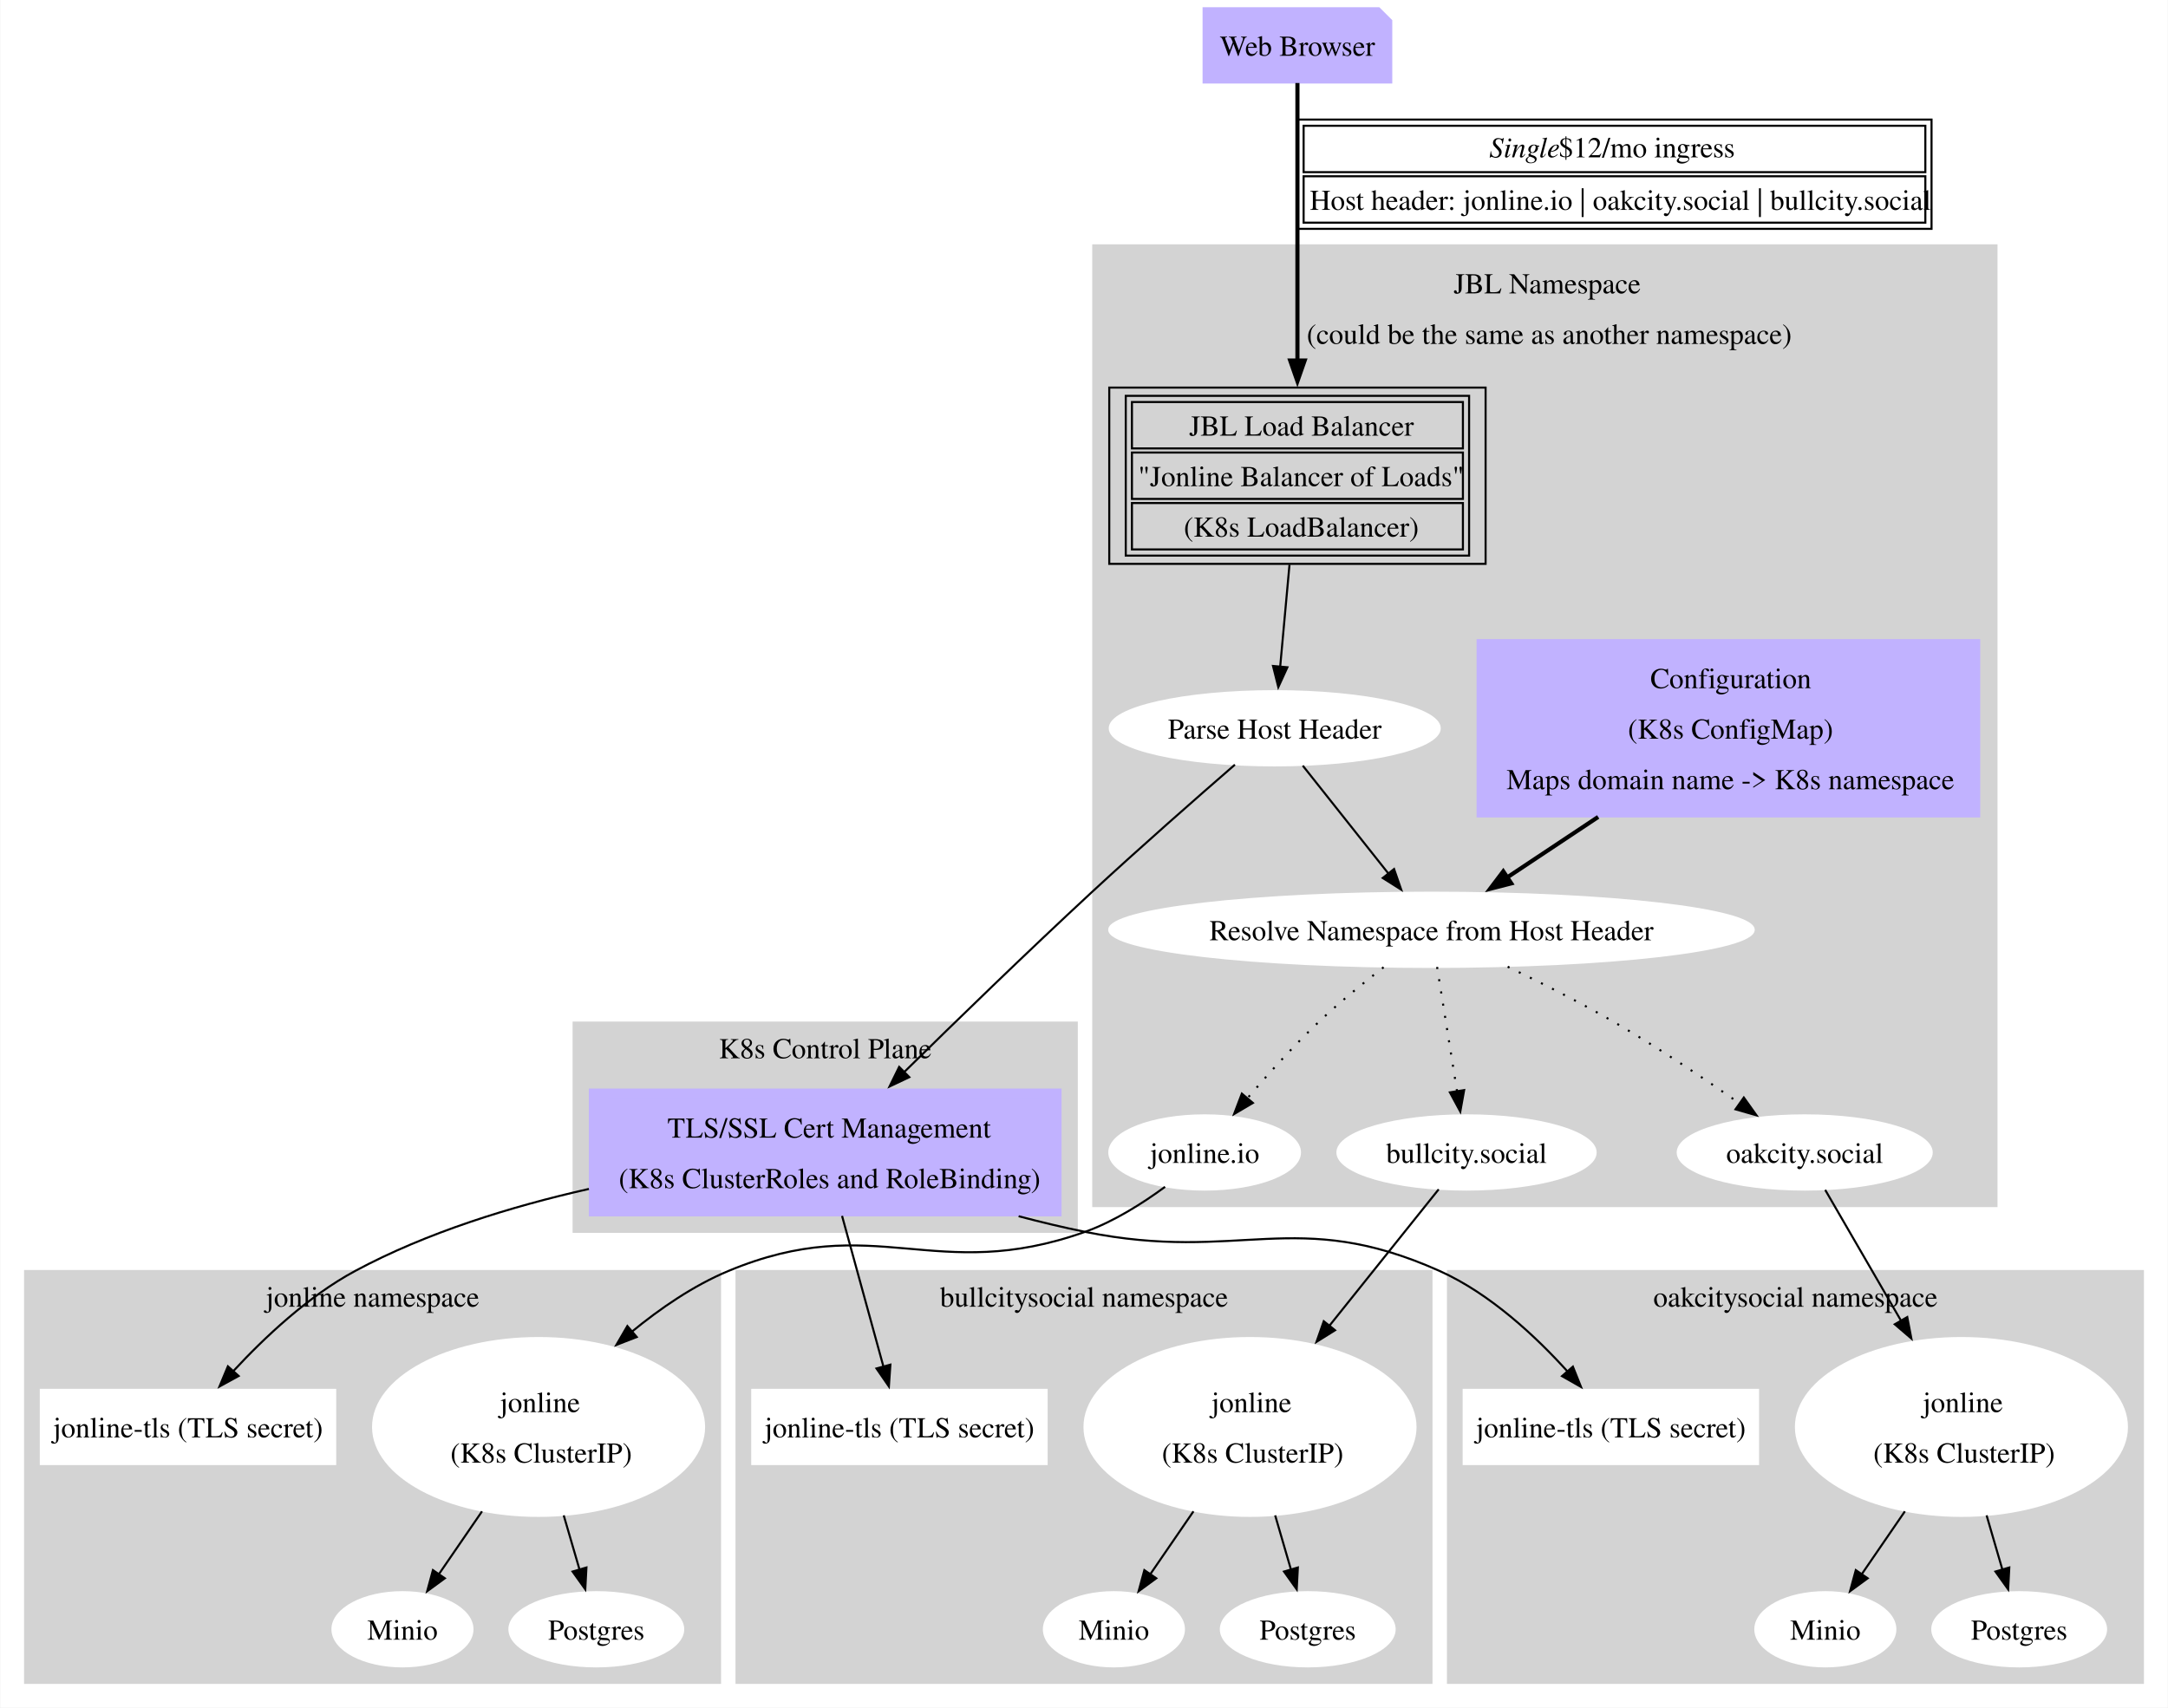
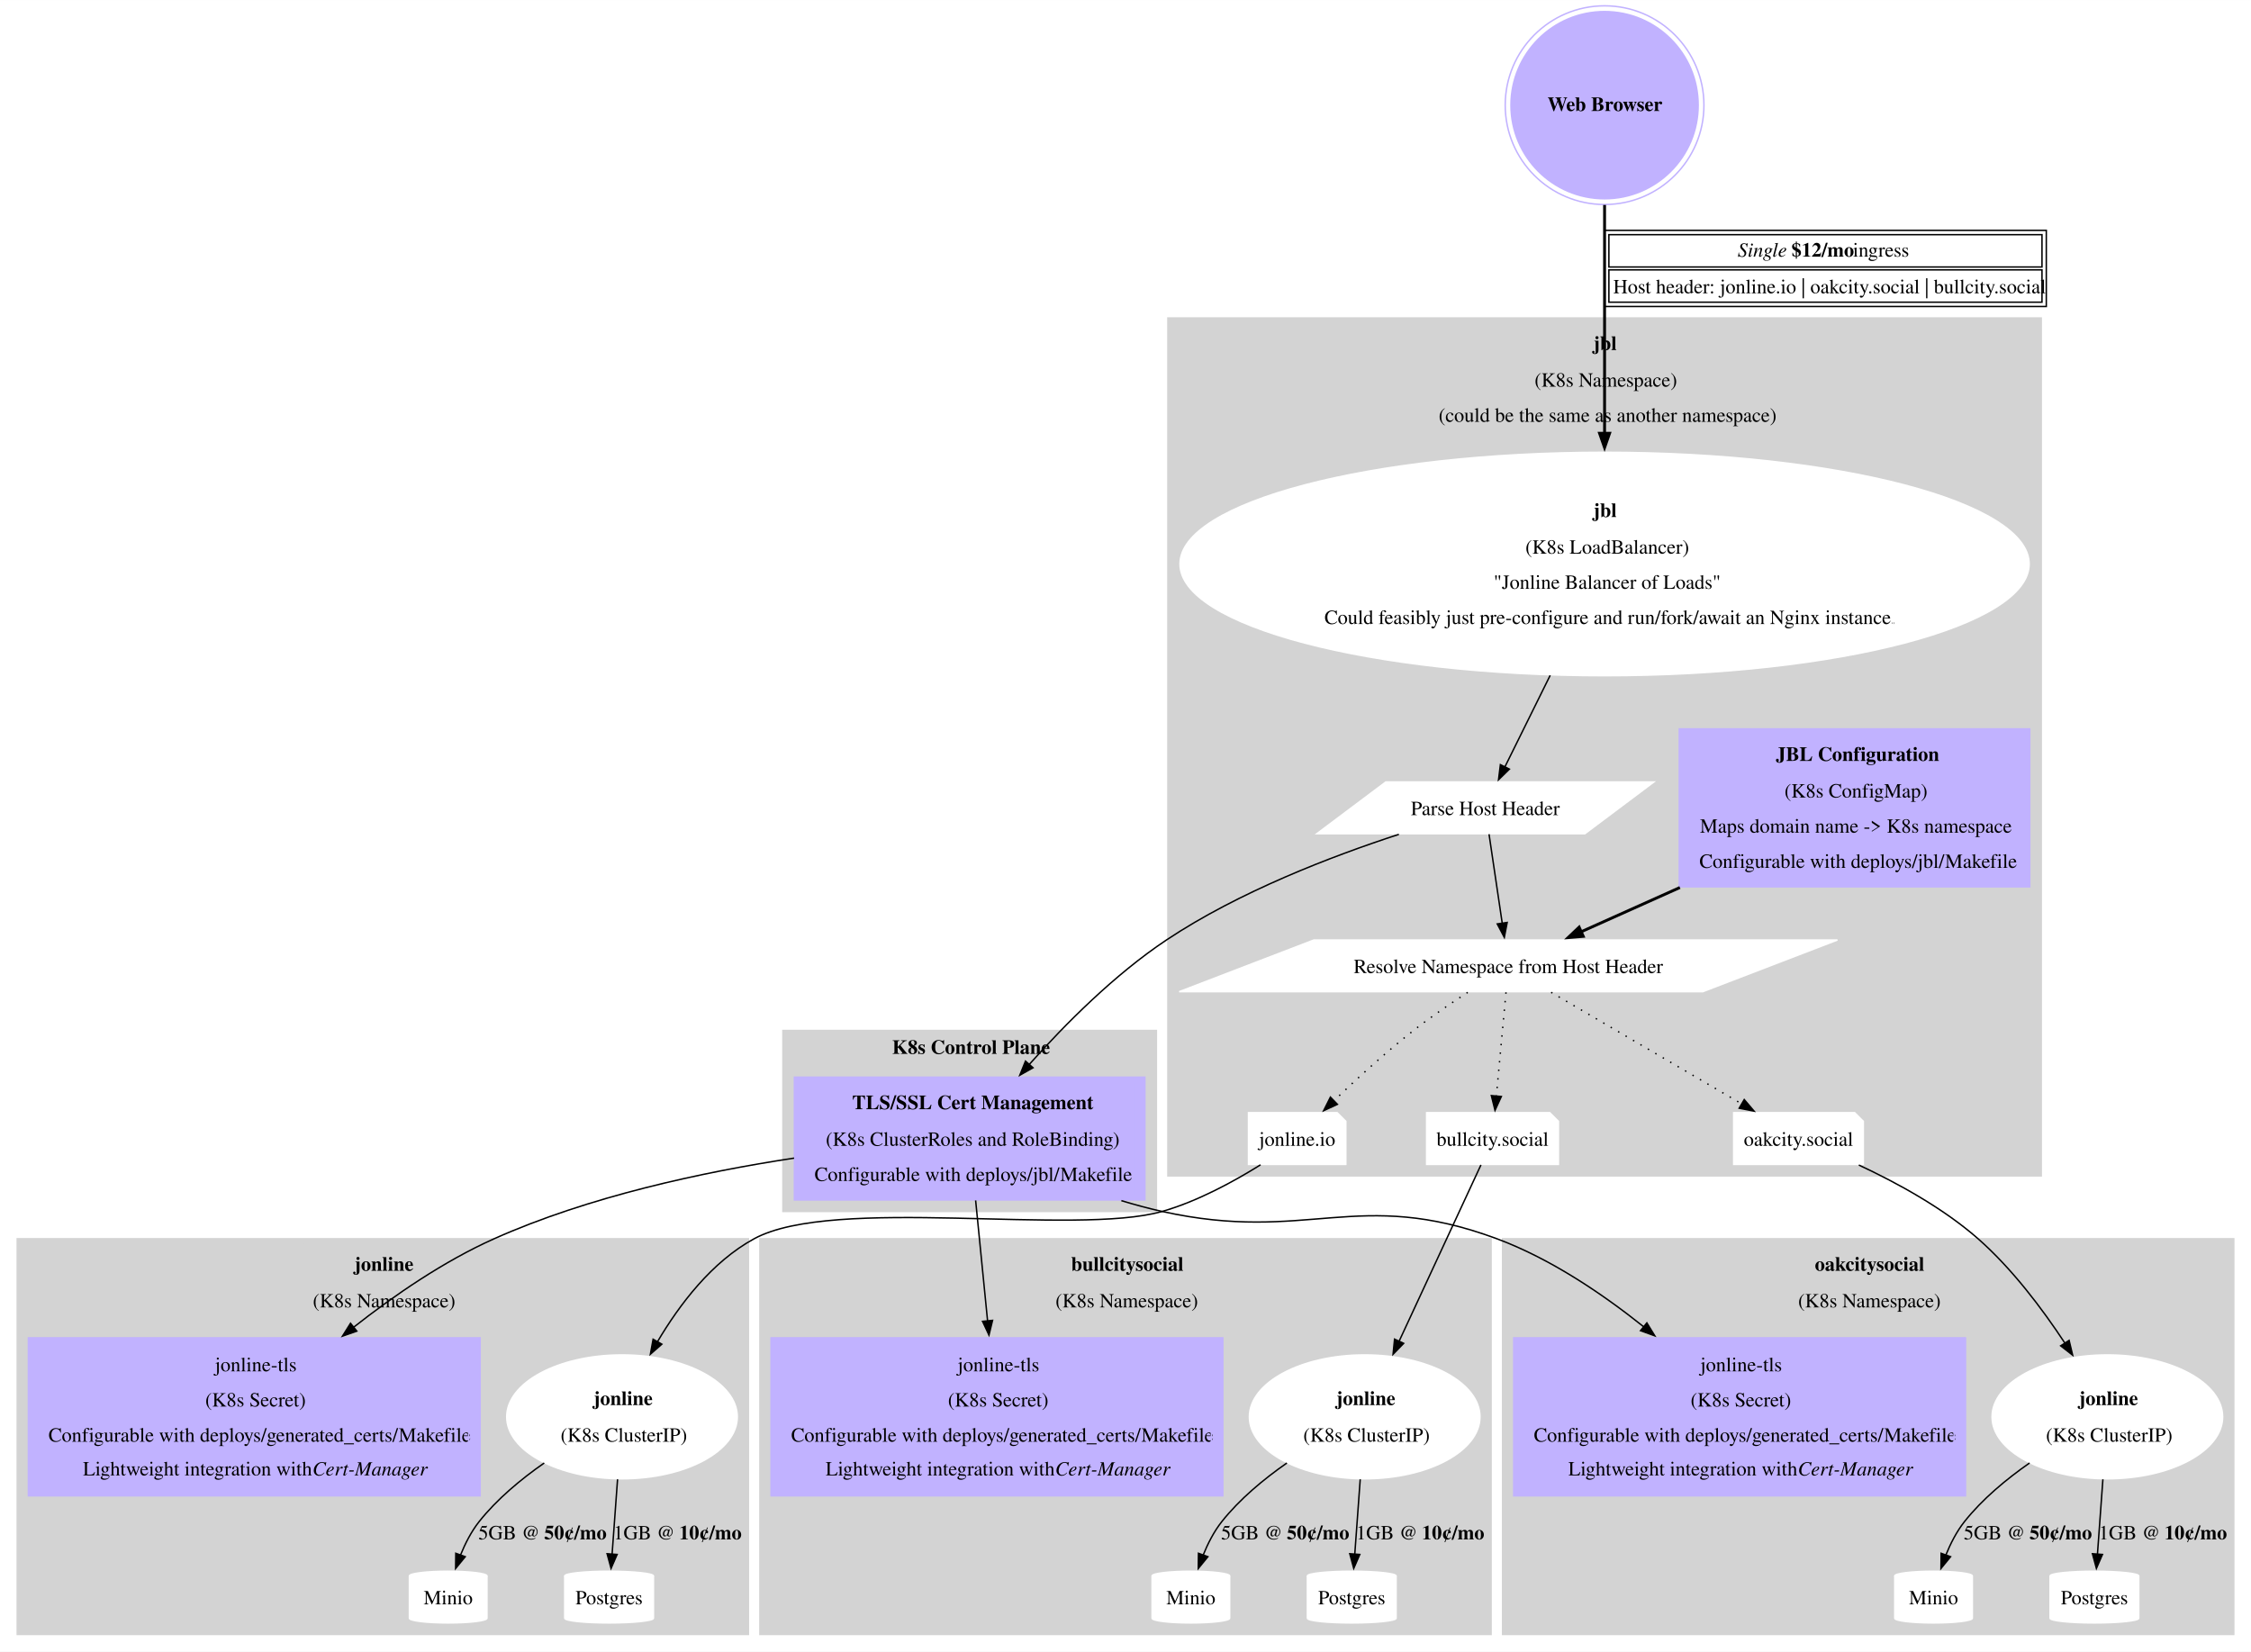
- <svg xmlns="http://www.w3.org/2000/svg" width="1051pt" height="828pt" viewBox="0.00 0.00 1051.00 828.27">
-   <g id="graph0" class="graph" transform="scale(1 1) rotate(0) translate(4 824.27)">
-     <polygon fill="white" stroke="none" points="-4,4 -4,-824.27 1047,-824.27 1047,4 -4,4" />
+ <svg xmlns="http://www.w3.org/2000/svg" width="1567pt" height="1150pt" viewBox="0.00 0.00 1567.00 1149.90">
+   <g id="graph0" class="graph" transform="scale(1 1) rotate(0) translate(4 1145.9)">
+     <polygon fill="white" stroke="none" points="-4,4 -4,-1145.9 1563,-1145.9 1563,4 -4,4" />
    <g id="clust1" class="cluster">
-       <polygon fill="lightgrey" stroke="lightgrey" points="526,-239.27 526,-705.27 964,-705.27 964,-239.27 526,-239.27" />
-       <polygon fill="none" stroke="lightgrey" points="626.5,-675.77 626.5,-698.27 863.5,-698.27 863.5,-675.77 626.5,-675.77" />
-       <text text-anchor="start" x="700.75" y="-681.97" font-family="Times,serif" font-size="14.00">JBL Namespace</text>
-       <polygon fill="none" stroke="lightgrey" points="626.5,-651.27 626.5,-673.77 863.5,-673.77 863.5,-651.27 626.5,-651.27" />
-       <text text-anchor="start" x="629.5" y="-657.47" font-family="Times,serif" font-size="14.00">(could be the same as another namespace)</text>
-       <polygon fill="none" stroke="lightgrey" points="623.5,-648.27 623.5,-701.27 866.5,-701.27 866.5,-648.27 623.5,-648.27" />
+       <polygon fill="lightgrey" stroke="lightgrey" points="809,-327.25 809,-924.56 1417,-924.56 1417,-327.25 809,-327.25" />
+       <polygon fill="none" stroke="lightgrey" points="994.5,-895.06 994.5,-917.56 1231.5,-917.56 1231.5,-895.06 994.5,-895.06" />
+       <text text-anchor="start" x="1105.12" y="-902.26" font-family="Times,serif" font-weight="bold" font-size="14.00">jbl</text>
+       <polygon fill="none" stroke="lightgrey" points="994.5,-870.56 994.5,-893.06 1231.5,-893.06 1231.5,-870.56 994.5,-870.56" />
+       <text text-anchor="start" x="1064.25" y="-876.76" font-family="Times,serif" font-size="14.00">(K8s Namespace)</text>
+       <polygon fill="none" stroke="lightgrey" points="994.5,-846.06 994.5,-868.56 1231.5,-868.56 1231.5,-846.06 994.5,-846.06" />
+       <text text-anchor="start" x="997.5" y="-852.26" font-family="Times,serif" font-size="14.00">(could be the same as another namespace)</text>
+       <polygon fill="none" stroke="lightgrey" points="991.5,-843.06 991.5,-920.56 1234.5,-920.56 1234.5,-843.06 991.5,-843.06" />
    </g>
    <g id="clust2" class="cluster">
-       <polygon fill="lightgrey" stroke="lightgrey" points="274,-226.77 274,-328.27 518,-328.27 518,-226.77 274,-226.77" />
-       <text text-anchor="middle" x="396" y="-310.97" font-family="Times,serif" font-size="14.00">K8s Control Plane</text>
+       <polygon fill="lightgrey" stroke="lightgrey" points="541,-302.5 541,-428.5 801,-428.5 801,-302.5 541,-302.5" />
+       <text text-anchor="start" x="617" y="-412.2" font-family="Times,serif" font-weight="bold" font-size="14.00">K8s Control Plane</text>
    </g>
    <g id="clust3" class="cluster">
-       <polygon fill="lightgrey" stroke="lightgrey" points="8,-8 8,-207.77 345,-207.77 345,-8 8,-8" />
-       <text text-anchor="middle" x="176.5" y="-190.47" font-family="Times,serif" font-size="14.00">jonline namespace</text>
+       <polygon fill="lightgrey" stroke="lightgrey" points="8,-8 8,-283.5 517,-283.5 517,-8 8,-8" />
+       <polygon fill="none" stroke="lightgrey" points="210.75,-254 210.75,-276.5 314.25,-276.5 314.25,-254 210.75,-254" />
+       <text text-anchor="start" x="242.62" y="-261.2" font-family="Times,serif" font-weight="bold" font-size="14.00">jonline</text>
+       <polygon fill="none" stroke="lightgrey" points="210.75,-229.5 210.75,-252 314.25,-252 314.25,-229.5 210.75,-229.5" />
+       <text text-anchor="start" x="213.75" y="-235.7" font-family="Times,serif" font-size="14.00">(K8s Namespace)</text>
+       <polygon fill="none" stroke="lightgrey" points="207.75,-226.5 207.75,-279.5 317.25,-279.5 317.25,-226.5 207.75,-226.5" />
    </g>
    <g id="clust4" class="cluster">
-       <polygon fill="lightgrey" stroke="lightgrey" points="698,-8 698,-207.77 1035,-207.77 1035,-8 698,-8" />
-       <text text-anchor="middle" x="866.5" y="-190.47" font-family="Times,serif" font-size="14.00">oakcitysocial namespace</text>
+       <polygon fill="lightgrey" stroke="lightgrey" points="1042,-8 1042,-283.5 1551,-283.5 1551,-8 1042,-8" />
+       <polygon fill="none" stroke="lightgrey" points="1244.75,-254 1244.75,-276.5 1348.25,-276.5 1348.25,-254 1244.75,-254" />
+       <text text-anchor="start" x="1259.38" y="-261.2" font-family="Times,serif" font-weight="bold" font-size="14.00">oakcitysocial</text>
+       <polygon fill="none" stroke="lightgrey" points="1244.75,-229.5 1244.75,-252 1348.25,-252 1348.25,-229.5 1244.75,-229.5" />
+       <text text-anchor="start" x="1247.75" y="-235.7" font-family="Times,serif" font-size="14.00">(K8s Namespace)</text>
+       <polygon fill="none" stroke="lightgrey" points="1241.75,-226.5 1241.75,-279.5 1351.25,-279.5 1351.25,-226.5 1241.75,-226.5" />
    </g>
    <g id="clust5" class="cluster">
-       <polygon fill="lightgrey" stroke="lightgrey" points="353,-8 353,-207.77 690,-207.77 690,-8 353,-8" />
-       <text text-anchor="middle" x="521.5" y="-190.47" font-family="Times,serif" font-size="14.00">bullcitysocial namespace</text>
+       <polygon fill="lightgrey" stroke="lightgrey" points="525,-8 525,-283.5 1034,-283.5 1034,-8 525,-8" />
+       <polygon fill="none" stroke="lightgrey" points="727.75,-254 727.75,-276.5 831.25,-276.5 831.25,-254 727.75,-254" />
+       <text text-anchor="start" x="741.62" y="-261.2" font-family="Times,serif" font-weight="bold" font-size="14.00">bullcitysocial</text>
+       <polygon fill="none" stroke="lightgrey" points="727.75,-229.5 727.75,-252 831.25,-252 831.25,-229.5 727.75,-229.5" />
+       <text text-anchor="start" x="730.75" y="-235.7" font-family="Times,serif" font-size="14.00">(K8s Namespace)</text>
+       <polygon fill="none" stroke="lightgrey" points="724.75,-226.5 724.75,-279.5 834.25,-279.5 834.25,-226.5 724.75,-226.5" />
    </g>
    <g id="node1" class="node">
-       <polygon fill="#c1b2ff" stroke="#c1b2ff" points="664.5,-820.27 579.5,-820.27 579.5,-784.27 670.5,-784.27 670.5,-814.27 664.5,-820.27" />
-       <polyline fill="none" stroke="#c1b2ff" points="664.5,-820.27 664.5,-814.27" />
-       <polyline fill="none" stroke="#c1b2ff" points="670.5,-814.27 664.5,-814.27" />
-       <text text-anchor="middle" x="625" y="-797.22" font-family="Times,serif" font-size="14.00">Web Browser</text>
+       <ellipse fill="#c1b2ff" stroke="#c1b2ff" cx="1113" cy="-1072.73" rx="65.17" ry="65.17" />
+       <ellipse fill="none" stroke="#c1b2ff" cx="1113" cy="-1072.73" rx="69.17" ry="69.17" />
+       <text text-anchor="start" x="1073.25" y="-1068.68" font-family="Times,serif" font-weight="bold" font-size="14.00">Web Browser</text>
    </g>
    <g id="node2" class="node">
-       <polygon fill="none" stroke="black" points="716.25,-636.27 533.75,-636.27 533.75,-550.77 716.25,-550.77 716.25,-636.27" />
-       <polygon fill="none" stroke="black" points="544.75,-606.77 544.75,-629.27 705.25,-629.27 705.25,-606.77 544.75,-606.77" />
-       <text text-anchor="start" x="572.5" y="-612.97" font-family="Times,serif" font-size="14.00">JBL Load Balancer</text>
-       <polygon fill="none" stroke="black" points="544.75,-582.27 544.75,-604.77 705.25,-604.77 705.25,-582.27 544.75,-582.27" />
-       <text text-anchor="start" x="547.75" y="-588.47" font-family="Times,serif" font-size="14.00">"Jonline Balancer of Loads"</text>
-       <polygon fill="none" stroke="black" points="544.75,-557.77 544.75,-580.27 705.25,-580.27 705.25,-557.77 544.75,-557.77" />
-       <text text-anchor="start" x="569.88" y="-563.97" font-family="Times,serif" font-size="14.00">(K8s LoadBalancer)</text>
-       <polygon fill="none" stroke="black" points="541.75,-554.77 541.75,-632.27 708.25,-632.27 708.25,-554.77 541.75,-554.77" />
+       <ellipse fill="white" stroke="white" cx="1113" cy="-753.28" rx="295.57" ry="77.78" />
+       <polygon fill="none" stroke="white" points="915,-778.78 915,-801.28 1311,-801.28 1311,-778.78 915,-778.78" />
+       <text text-anchor="start" x="1105.12" y="-785.98" font-family="Times,serif" font-weight="bold" font-size="14.00">jbl</text>
+       <polygon fill="none" stroke="white" points="915,-754.28 915,-776.78 1311,-776.78 1311,-754.28 915,-754.28" />
+       <text text-anchor="start" x="1057.88" y="-760.48" font-family="Times,serif" font-size="14.00">(K8s LoadBalancer)</text>
+       <polygon fill="none" stroke="white" points="915,-729.78 915,-752.28 1311,-752.28 1311,-729.78 915,-729.78" />
+       <text text-anchor="start" x="1035.75" y="-735.98" font-family="Times,serif" font-size="14.00">"Jonline Balancer of Loads"</text>
+       <polygon fill="none" stroke="white" points="915,-705.28 915,-727.78 1311,-727.78 1311,-705.28 915,-705.28" />
+       <text text-anchor="start" x="918" y="-711.48" font-family="Times,serif" font-size="14.00">Could feasibly just pre-configure and run/fork/await an Nginx instance.</text>
+       <polygon fill="none" stroke="white" points="912,-702.28 912,-804.28 1314,-804.28 1314,-702.28 912,-702.28" />
    </g>
    <g id="edge1" class="edge">
-       <path fill="none" stroke="black" stroke-width="2" d="M625,-784C625,-754.35 625,-692.65 625,-647.69" />
-       <polygon fill="black" stroke="black" stroke-width="2" points="628.5,-649.39 625,-639.39 621.5,-649.39 628.5,-649.39" />
-       <polygon fill="none" stroke="black" points="628,-740.77 628,-763.27 929.5,-763.27 929.5,-740.77 628,-740.77" />
-       <text text-anchor="start" x="718" y="-747.97" font-family="Times,serif" font-style="italic" font-size="14.00">Single</text>
-       <text text-anchor="start" x="751.75" y="-747.97" font-family="Times,serif" font-size="14.00"> $12/mo ingress</text>
-       <polygon fill="none" stroke="black" points="628,-716.27 628,-738.77 929.5,-738.77 929.5,-716.27 628,-716.27" />
-       <text text-anchor="start" x="631" y="-722.47" font-family="Times,serif" font-size="14.00">Host header: jonline.io | oakcity.social | bullcity.social</text>
-       <polygon fill="none" stroke="black" points="625,-713.27 625,-766.27 932.5,-766.27 932.5,-713.27 625,-713.27" />
+       <path fill="none" stroke="black" stroke-width="2" d="M1113,-1003.24C1113,-956.22 1113,-893.37 1113,-842.59" />
+       <polygon fill="black" stroke="black" stroke-width="2" points="1116.5,-844.31 1113,-834.31 1109.5,-844.31 1116.5,-844.31" />
+       <polygon fill="none" stroke="black" points="1116,-960.06 1116,-982.56 1417.5,-982.56 1417.5,-960.06 1116,-960.06" />
+       <text text-anchor="start" x="1205.62" y="-967.26" font-family="Times,serif" font-style="italic" font-size="14.00">Single</text>
+       <text text-anchor="start" x="1239.38" y="-967.26" font-family="Times,serif" font-size="14.00"> </text>
+       <text text-anchor="start" x="1243.12" y="-967.26" font-family="Times,serif" font-weight="bold" font-size="14.00">$12/mo</text>
+       <text text-anchor="start" x="1285.88" y="-967.26" font-family="Times,serif" font-size="14.00"> ingress</text>
+       <polygon fill="none" stroke="black" points="1116,-935.56 1116,-958.06 1417.5,-958.06 1417.5,-935.56 1116,-935.56" />
+       <text text-anchor="start" x="1119" y="-941.76" font-family="Times,serif" font-size="14.00">Host header: jonline.io | oakcity.social | bullcity.social</text>
+       <polygon fill="none" stroke="black" points="1113,-932.56 1113,-985.56 1420.5,-985.56 1420.5,-932.56 1113,-932.56" />
    </g>
    <g id="node5" class="node">
-       <ellipse fill="white" stroke="white" cx="614" cy="-471.02" rx="80.01" ry="18" />
-       <text text-anchor="middle" x="614" y="-465.97" font-family="Times,serif" font-size="14.00">Parse Host Header</text>
+       <polygon fill="white" stroke="white" points="1147.31,-601.5 960.69,-601.5 912.69,-565.5 1099.31,-565.5 1147.31,-601.5" />
+       <text text-anchor="middle" x="1030" y="-578.45" font-family="Times,serif" font-size="14.00">Parse Host Header</text>
    </g>
    <g id="edge3" class="edge">
-       <path fill="none" stroke="black" d="M621.15,-550.37C619.65,-533.88 617.96,-515.39 616.6,-500.51" />
-       <polygon fill="black" stroke="black" points="620.13,-500.61 615.73,-490.97 613.15,-501.25 620.13,-500.61" />
+       <path fill="none" stroke="black" d="M1075.14,-675.76C1063.81,-652.85 1052.12,-629.21 1043.47,-611.73" />
+       <polygon fill="black" stroke="black" points="1046.75,-610.47 1039.18,-603.06 1040.48,-613.58 1046.75,-610.47" />
    </g>
    <g id="node3" class="node">
-       <polygon fill="#c1b2ff" stroke="#c1b2ff" points="955.62,-513.77 712.38,-513.77 712.38,-428.27 955.62,-428.27 955.62,-513.77" />
-       <polygon fill="none" stroke="#c1b2ff" points="723.38,-484.27 723.38,-506.77 944.62,-506.77 944.62,-484.27 723.38,-484.27" />
-       <text text-anchor="start" x="796.12" y="-490.47" font-family="Times,serif" font-size="14.00">Configuration</text>
-       <polygon fill="none" stroke="#c1b2ff" points="723.38,-459.77 723.38,-482.27 944.62,-482.27 944.62,-459.77 723.38,-459.77" />
-       <text text-anchor="start" x="785.25" y="-465.97" font-family="Times,serif" font-size="14.00">(K8s ConfigMap)</text>
-       <polygon fill="none" stroke="#c1b2ff" points="723.38,-435.27 723.38,-457.77 944.62,-457.77 944.62,-435.27 723.38,-435.27" />
-       <text text-anchor="start" x="726.38" y="-441.47" font-family="Times,serif" font-size="14.00">Maps domain name -&gt; K8s namespace</text>
-       <polygon fill="none" stroke="#c1b2ff" points="720.38,-432.27 720.38,-509.77 947.62,-509.77 947.62,-432.27 720.38,-432.27" />
+       <polygon fill="#c1b2ff" stroke="#c1b2ff" points="1409,-638.5 1165,-638.5 1165,-528.5 1409,-528.5 1409,-638.5" />
+       <polygon fill="none" stroke="#c1b2ff" points="1176,-609 1176,-631.5 1398,-631.5 1398,-609 1176,-609" />
+       <text text-anchor="start" x="1232.25" y="-616.2" font-family="Times,serif" font-weight="bold" font-size="14.00">JBL Configuration</text>
+       <polygon fill="none" stroke="#c1b2ff" points="1176,-584.5 1176,-607 1398,-607 1398,-584.5 1176,-584.5" />
+       <text text-anchor="start" x="1238.25" y="-590.7" font-family="Times,serif" font-size="14.00">(K8s ConfigMap)</text>
+       <polygon fill="none" stroke="#c1b2ff" points="1176,-560 1176,-582.5 1398,-582.5 1398,-560 1176,-560" />
+       <text text-anchor="start" x="1179.38" y="-566.2" font-family="Times,serif" font-size="14.00">Maps domain name -&gt; K8s namespace</text>
+       <polygon fill="none" stroke="#c1b2ff" points="1176,-535.5 1176,-558 1398,-558 1398,-535.5 1176,-535.5" />
+       <text text-anchor="start" x="1179" y="-541.7" font-family="Times,serif" font-size="14.00">Configurable with deploys/jbl/Makefile</text>
+       <polygon fill="none" stroke="#c1b2ff" points="1173,-532.5 1173,-634.5 1401,-634.5 1401,-532.5 1173,-532.5" />
    </g>
    <g id="node4" class="node">
-       <ellipse fill="white" stroke="white" cx="690" cy="-373.27" rx="156.27" ry="18" />
-       <text text-anchor="middle" x="690" y="-368.22" font-family="Times,serif" font-size="14.00">Resolve Namespace from Host Header</text>
+       <polygon fill="white" stroke="white" points="1275.12,-491.5 910.64,-491.5 816.88,-455.5 1181.36,-455.5 1275.12,-491.5" />
+       <text text-anchor="middle" x="1046" y="-468.45" font-family="Times,serif" font-size="14.00">Resolve Namespace from Host Header</text>
    </g>
    <g id="edge2" class="edge">
-       <path fill="none" stroke="black" stroke-width="2" d="M770.84,-428.02C755.27,-417.67 739.15,-406.95 725.43,-397.83" />
-       <polygon fill="black" stroke="black" stroke-width="2" points="728.7,-395.79 718.43,-393.17 724.82,-401.62 728.7,-395.79" />
+       <path fill="none" stroke="black" stroke-width="2" d="M1165.44,-528.03C1140.54,-516.86 1115.69,-505.73 1095.16,-496.53" />
+       <polygon fill="black" stroke="black" stroke-width="2" points="1098.16,-494.04 1087.61,-493.15 1095.3,-500.43 1098.16,-494.04" />
    </g>
    <g id="node6" class="node">
-       <ellipse fill="white" stroke="white" cx="580" cy="-265.27" rx="46.23" ry="18" />
-       <text text-anchor="middle" x="580" y="-260.22" font-family="Times,serif" font-size="14.00">jonline.io</text>
+       <polygon fill="white" stroke="white" points="926.88,-371.25 865.12,-371.25 865.12,-335.25 932.88,-335.25 932.88,-365.25 926.88,-371.25" />
+       <polyline fill="none" stroke="white" points="926.88,-371.25 926.88,-365.25" />
+       <polyline fill="none" stroke="white" points="932.88,-365.25 926.88,-365.25" />
+       <text text-anchor="middle" x="899" y="-348.2" font-family="Times,serif" font-size="14.00">jonline.io</text>
    </g>
    <g id="edge5" class="edge">
-       <path fill="none" stroke="black" stroke-dasharray="1,5" d="M666.79,-355.12C656.7,-347.3 644.93,-337.7 635,-328.27 622.98,-316.85 610.64,-303.15 600.71,-291.54" />
-       <polygon fill="black" stroke="black" points="603.4,-289.3 594.28,-283.91 598.05,-293.81 603.4,-289.3" />
+       <path fill="none" stroke="black" stroke-dasharray="1,5" d="M1017.72,-455.01C1005.78,-447.29 991.92,-437.85 980,-428.5 960.49,-413.2 939.92,-394.31 924.39,-379.41" />
+       <polygon fill="black" stroke="black" points="927.02,-377.08 917.41,-372.64 922.15,-382.11 927.02,-377.08" />
    </g>
    <g id="node7" class="node">
-       <ellipse fill="white" stroke="white" cx="871" cy="-265.27" rx="61.59" ry="18" />
-       <text text-anchor="middle" x="871" y="-260.22" font-family="Times,serif" font-size="14.00">oakcity.social</text>
+       <polygon fill="white" stroke="white" points="1287.12,-371.25 1202.88,-371.25 1202.88,-335.25 1293.12,-335.25 1293.12,-365.25 1287.12,-371.25" />
+       <polyline fill="none" stroke="white" points="1287.12,-371.25 1287.12,-365.25" />
+       <polyline fill="none" stroke="white" points="1293.12,-365.25 1287.12,-365.25" />
+       <text text-anchor="middle" x="1248" y="-348.2" font-family="Times,serif" font-size="14.00">oakcity.social</text>
    </g>
    <g id="edge6" class="edge">
-       <path fill="none" stroke="black" stroke-dasharray="1,5" d="M726.95,-355.37C743.18,-347.59 762.31,-337.96 779,-328.27 799.8,-316.19 822.2,-301.14 839.69,-288.9" />
-       <polygon fill="black" stroke="black" points="841.47,-291.92 847.62,-283.29 837.43,-286.2 841.47,-291.92" />
+       <path fill="none" stroke="black" stroke-dasharray="1,5" d="M1075.81,-455.05C1110.97,-434.47 1169.54,-400.18 1208.47,-377.39" />
+       <polygon fill="black" stroke="black" points="1210.23,-380.41 1217.09,-372.34 1206.7,-374.37 1210.23,-380.41" />
    </g>
    <g id="node8" class="node">
-       <ellipse fill="white" stroke="white" cx="707" cy="-265.27" rx="62.61" ry="18" />
-       <text text-anchor="middle" x="707" y="-260.22" font-family="Times,serif" font-size="14.00">bullcity.social</text>
+       <polygon fill="white" stroke="white" points="1074.88,-371.25 989.12,-371.25 989.12,-335.25 1080.88,-335.25 1080.88,-365.25 1074.88,-371.25" />
+       <polyline fill="none" stroke="white" points="1074.88,-371.25 1074.88,-365.25" />
+       <polyline fill="none" stroke="white" points="1080.88,-365.25 1074.88,-365.25" />
+       <text text-anchor="middle" x="1035" y="-348.2" font-family="Times,serif" font-size="14.00">bullcity.social</text>
    </g>
    <g id="edge7" class="edge">
-       <path fill="none" stroke="black" stroke-dasharray="1,5" d="M692.73,-355.24C695.34,-338.95 699.33,-314.09 702.43,-294.78" />
-       <polygon fill="black" stroke="black" points="705.85,-295.53 703.98,-285.1 698.94,-294.42 705.85,-295.53" />
+       <path fill="none" stroke="black" stroke-dasharray="1,5" d="M1044.38,-455.05C1042.6,-435.99 1039.74,-405.17 1037.64,-382.63" />
+       <polygon fill="black" stroke="black" points="1041.15,-382.53 1036.73,-372.89 1034.18,-383.17 1041.15,-382.53" />
    </g>
    <g id="edge4" class="edge">
-       <path fill="none" stroke="black" d="M627.59,-452.9C639.19,-438.28 656.05,-417.04 669.32,-400.31" />
-       <polygon fill="black" stroke="black" points="671.86,-402.75 675.33,-392.75 666.37,-398.4 671.86,-402.75" />
+       <path fill="none" stroke="black" d="M1032.57,-565.15C1035.05,-548.38 1038.86,-522.68 1041.79,-502.93" />
+       <polygon fill="black" stroke="black" points="1045.21,-503.71 1043.21,-493.31 1038.29,-502.69 1045.21,-503.71" />
    </g>
    <g id="node9" class="node">
-       <polygon fill="#c1b2ff" stroke="#c1b2ff" points="510.12,-295.77 281.88,-295.77 281.88,-234.77 510.12,-234.77 510.12,-295.77" />
-       <polygon fill="none" stroke="#c1b2ff" points="292.88,-266.27 292.88,-288.77 499.12,-288.77 499.12,-266.27 292.88,-266.27" />
-       <text text-anchor="start" x="319.5" y="-272.47" font-family="Times,serif" font-size="14.00">TLS/SSL Cert Management</text>
-       <polygon fill="none" stroke="#c1b2ff" points="292.88,-241.77 292.88,-264.27 499.12,-264.27 499.12,-241.77 292.88,-241.77" />
-       <text text-anchor="start" x="295.88" y="-247.97" font-family="Times,serif" font-size="14.00">(K8s ClusterRoles and RoleBinding)</text>
-       <polygon fill="none" stroke="#c1b2ff" points="289.88,-238.77 289.88,-291.77 502.12,-291.77 502.12,-238.77 289.88,-238.77" />
+       <polygon fill="#c1b2ff" stroke="#c1b2ff" points="793,-396 549,-396 549,-310.5 793,-310.5 793,-396" />
+       <polygon fill="none" stroke="#c1b2ff" points="560,-366.5 560,-389 782,-389 782,-366.5 560,-366.5" />
+       <text text-anchor="start" x="589.25" y="-373.7" font-family="Times,serif" font-weight="bold" font-size="14.00">TLS/SSL Cert Management</text>
+       <polygon fill="none" stroke="#c1b2ff" points="560,-342 560,-364.5 782,-364.5 782,-342 560,-342" />
+       <text text-anchor="start" x="570.88" y="-348.2" font-family="Times,serif" font-size="14.00">(K8s ClusterRoles and RoleBinding)</text>
+       <polygon fill="none" stroke="#c1b2ff" points="560,-317.5 560,-340 782,-340 782,-317.5 560,-317.5" />
+       <text text-anchor="start" x="563" y="-323.7" font-family="Times,serif" font-size="14.00">Configurable with deploys/jbl/Makefile</text>
+       <polygon fill="none" stroke="#c1b2ff" points="557,-314.5 557,-392 785,-392 785,-314.5 557,-314.5" />
    </g>
    <g id="edge11" class="edge">
-       <path fill="none" stroke="black" d="M594.68,-453.37C576.5,-437.59 548.62,-413.14 525,-391.27 493.93,-362.49 459.52,-329.07 434.06,-304.03" />
-       <polygon fill="black" stroke="black" points="436.78,-301.8 427.2,-297.27 431.87,-306.78 436.78,-301.8" />
+       <path fill="none" stroke="black" d="M969.81,-565.05C923.26,-549.9 858.44,-525.1 808,-491.5 772.07,-467.56 737.76,-433.17 712.46,-404.8" />
+       <polygon fill="black" stroke="black" points="715.14,-402.54 705.91,-397.34 709.88,-407.17 715.14,-402.54" />
    </g>
    <g id="node10" class="node">
-       <ellipse fill="white" stroke="white" cx="257" cy="-132.13" rx="80.26" ry="43.13" />
-       <polygon fill="none" stroke="white" points="211.25,-133.13 211.25,-155.63 302.75,-155.63 302.75,-133.13 211.25,-133.13" />
-       <text text-anchor="start" x="238.25" y="-139.33" font-family="Times,serif" font-size="14.00">jonline</text>
-       <polygon fill="none" stroke="white" points="211.25,-108.63 211.25,-131.13 302.75,-131.13 302.75,-108.63 211.25,-108.63" />
-       <text text-anchor="start" x="214.25" y="-114.83" font-family="Times,serif" font-size="14.00">(K8s ClusterIP)</text>
-       <polygon fill="none" stroke="white" points="208.25,-105.63 208.25,-158.63 305.75,-158.63 305.75,-105.63 208.25,-105.63" />
+       <ellipse fill="white" stroke="white" cx="429" cy="-159.5" rx="80.26" ry="43.13" />
+       <polygon fill="none" stroke="white" points="383.25,-160.5 383.25,-183 474.75,-183 474.75,-160.5 383.25,-160.5" />
+       <text text-anchor="start" x="409.12" y="-167.7" font-family="Times,serif" font-weight="bold" font-size="14.00">jonline</text>
+       <polygon fill="none" stroke="white" points="383.25,-136 383.25,-158.5 474.75,-158.5 474.75,-136 383.25,-136" />
+       <text text-anchor="start" x="386.25" y="-142.2" font-family="Times,serif" font-size="14.00">(K8s ClusterIP)</text>
+       <polygon fill="none" stroke="white" points="380.25,-133 380.25,-186 477.75,-186 477.75,-133 380.25,-133" />
    </g>
    <g id="edge10" class="edge">
-       <path fill="none" stroke="black" d="M560.81,-248.61C550.05,-240.7 536.01,-231.75 522,-226.77 449.12,-200.85 420.38,-237.57 349,-207.77 332.18,-200.75 315.98,-189.64 301.99,-178.13" />
-       <polygon fill="black" stroke="black" points="304.61,-175.76 294.73,-171.92 300.06,-181.08 304.61,-175.76" />
+       <path fill="none" stroke="black" d="M873.51,-334.97C855.28,-323.58 829.69,-309.51 805,-302.5 744.16,-285.22 576.58,-313.7 521,-283.5 491.7,-267.58 469.08,-237.88 453.6,-211.64" />
+       <polygon fill="black" stroke="black" points="456.74,-210.09 448.76,-203.11 450.65,-213.54 456.74,-210.09" />
    </g>
    <g id="node14" class="node">
-       <ellipse fill="white" stroke="white" cx="947" cy="-132.13" rx="80.26" ry="43.13" />
-       <polygon fill="none" stroke="white" points="901.25,-133.13 901.25,-155.63 992.75,-155.63 992.75,-133.13 901.25,-133.13" />
-       <text text-anchor="start" x="928.25" y="-139.33" font-family="Times,serif" font-size="14.00">jonline</text>
-       <polygon fill="none" stroke="white" points="901.25,-108.63 901.25,-131.13 992.75,-131.13 992.75,-108.63 901.25,-108.63" />
-       <text text-anchor="start" x="904.25" y="-114.83" font-family="Times,serif" font-size="14.00">(K8s ClusterIP)</text>
-       <polygon fill="none" stroke="white" points="898.25,-105.63 898.25,-158.63 995.75,-158.63 995.75,-105.63 898.25,-105.63" />
+       <ellipse fill="white" stroke="white" cx="1463" cy="-159.5" rx="80.26" ry="43.13" />
+       <polygon fill="none" stroke="white" points="1417.25,-160.5 1417.25,-183 1508.75,-183 1508.75,-160.5 1417.25,-160.5" />
+       <text text-anchor="start" x="1443.12" y="-167.7" font-family="Times,serif" font-weight="bold" font-size="14.00">jonline</text>
+       <polygon fill="none" stroke="white" points="1417.25,-136 1417.25,-158.5 1508.75,-158.5 1508.75,-136 1417.25,-136" />
+       <text text-anchor="start" x="1420.25" y="-142.2" font-family="Times,serif" font-size="14.00">(K8s ClusterIP)</text>
+       <polygon fill="none" stroke="white" points="1414.25,-133 1414.25,-186 1511.75,-186 1511.75,-133 1414.25,-133" />
    </g>
    <g id="edge14" class="edge">
-       <path fill="none" stroke="black" d="M880.94,-247.12C890.29,-230.98 904.78,-205.98 917.81,-183.5" />
-       <polygon fill="black" stroke="black" points="920.73,-185.44 922.72,-175.03 914.67,-181.93 920.73,-185.44" />
+       <path fill="none" stroke="black" d="M1289.99,-334.81C1315.73,-322.82 1348.35,-305.16 1373,-283.5 1396.58,-262.78 1417.64,-234.84 1433.44,-210.83" />
+       <polygon fill="black" stroke="black" points="1436.38,-212.73 1438.85,-202.43 1430.5,-208.94 1436.38,-212.73" />
    </g>
    <g id="node18" class="node">
-       <ellipse fill="white" stroke="white" cx="602" cy="-132.13" rx="80.26" ry="43.13" />
-       <polygon fill="none" stroke="white" points="556.25,-133.13 556.25,-155.63 647.75,-155.63 647.75,-133.13 556.25,-133.13" />
-       <text text-anchor="start" x="583.25" y="-139.33" font-family="Times,serif" font-size="14.00">jonline</text>
-       <polygon fill="none" stroke="white" points="556.25,-108.63 556.25,-131.13 647.75,-131.13 647.75,-108.63 556.25,-108.63" />
-       <text text-anchor="start" x="559.25" y="-114.83" font-family="Times,serif" font-size="14.00">(K8s ClusterIP)</text>
-       <polygon fill="none" stroke="white" points="553.25,-105.63 553.25,-158.63 650.75,-158.63 650.75,-105.63 553.25,-105.63" />
+       <ellipse fill="white" stroke="white" cx="946" cy="-159.5" rx="80.26" ry="43.13" />
+       <polygon fill="none" stroke="white" points="900.25,-160.5 900.25,-183 991.75,-183 991.75,-160.5 900.25,-160.5" />
+       <text text-anchor="start" x="926.12" y="-167.7" font-family="Times,serif" font-weight="bold" font-size="14.00">jonline</text>
+       <polygon fill="none" stroke="white" points="900.25,-136 900.25,-158.5 991.75,-158.5 991.75,-136 900.25,-136" />
+       <text text-anchor="start" x="903.25" y="-142.2" font-family="Times,serif" font-size="14.00">(K8s ClusterIP)</text>
+       <polygon fill="none" stroke="white" points="897.25,-133 897.25,-186 994.75,-186 994.75,-133 897.25,-133" />
    </g>
    <g id="edge17" class="edge">
-       <path fill="none" stroke="black" d="M693.49,-247.39C680.08,-230.65 658.9,-204.19 640.29,-180.96" />
-       <polygon fill="black" stroke="black" points="643.24,-179.04 634.26,-173.42 637.77,-183.41 643.24,-179.04" />
+       <path fill="none" stroke="black" d="M1026.94,-334.9C1014.19,-307.42 988.86,-252.83 969.91,-212.01" />
+       <polygon fill="black" stroke="black" points="973.14,-210.66 965.76,-203.06 966.79,-213.61 973.14,-210.66" />
    </g>
    <g id="node13" class="node">
-       <polygon fill="white" stroke="white" points="158.38,-150.13 15.62,-150.13 15.62,-114.13 158.38,-114.13 158.38,-150.13" />
-       <text text-anchor="middle" x="87" y="-127.08" font-family="Times,serif" font-size="14.00">jonline-tls (TLS secret)</text>
+       <polygon fill="#c1b2ff" stroke="#c1b2ff" points="330.25,-214.5 15.75,-214.5 15.75,-104.5 330.25,-104.5 330.25,-214.5" />
+       <polygon fill="none" stroke="#c1b2ff" points="26.75,-185 26.75,-207.5 319.25,-207.5 319.25,-185 26.75,-185" />
+       <text text-anchor="start" x="145.62" y="-191.2" font-family="Times,serif" font-size="14.00">jonline-tls</text>
+       <polygon fill="none" stroke="#c1b2ff" points="26.75,-160.5 26.75,-183 319.25,-183 319.25,-160.5 26.75,-160.5" />
+       <text text-anchor="start" x="138.88" y="-166.7" font-family="Times,serif" font-size="14.00">(K8s Secret)</text>
+       <polygon fill="none" stroke="#c1b2ff" points="26.75,-136 26.75,-158.5 319.25,-158.5 319.25,-136 26.75,-136" />
+       <text text-anchor="start" x="29.75" y="-142.2" font-family="Times,serif" font-size="14.00">Configurable with deploys/generated_certs/Makefile</text>
+       <polygon fill="none" stroke="#c1b2ff" points="26.75,-111.5 26.75,-134 319.25,-134 319.25,-111.5 26.75,-111.5" />
+       <text text-anchor="start" x="53.75" y="-118.7" font-family="Times,serif" font-size="14.00">Lightweight integration with </text>
+       <text text-anchor="start" x="213.5" y="-118.7" font-family="Times,serif" font-style="italic" font-size="14.00">Cert-Manager</text>
+       <polygon fill="none" stroke="#c1b2ff" points="23.75,-108.5 23.75,-210.5 322.25,-210.5 322.25,-108.5 23.75,-108.5" />
    </g>
    <g id="edge18" class="edge">
-       <path fill="none" stroke="black" d="M281.42,-247.58C243.79,-239.1 202.74,-226.46 168,-207.77 145.27,-195.53 123.99,-175.45 108.95,-159.19" />
-       <polygon fill="black" stroke="black" points="111.56,-156.86 102.27,-151.76 106.35,-161.54 111.56,-156.86" />
+       <path fill="none" stroke="black" d="M548.8,-339.63C484.59,-329.87 405.79,-312.86 340,-283.5 305.14,-267.94 270.5,-244.17 241.89,-221.66" />
+       <polygon fill="black" stroke="black" points="244.39,-219.17 234.39,-215.67 240.02,-224.64 244.39,-219.17" />
    </g>
    <g id="node17" class="node">
-       <polygon fill="white" stroke="white" points="848.38,-150.13 705.62,-150.13 705.62,-114.13 848.38,-114.13 848.38,-150.13" />
-       <text text-anchor="middle" x="777" y="-127.08" font-family="Times,serif" font-size="14.00">jonline-tls (TLS secret)</text>
+       <polygon fill="#c1b2ff" stroke="#c1b2ff" points="1364.25,-214.5 1049.75,-214.5 1049.75,-104.5 1364.25,-104.5 1364.25,-214.5" />
+       <polygon fill="none" stroke="#c1b2ff" points="1060.75,-185 1060.75,-207.5 1353.25,-207.5 1353.25,-185 1060.75,-185" />
+       <text text-anchor="start" x="1179.62" y="-191.2" font-family="Times,serif" font-size="14.00">jonline-tls</text>
+       <polygon fill="none" stroke="#c1b2ff" points="1060.75,-160.5 1060.75,-183 1353.25,-183 1353.25,-160.5 1060.75,-160.5" />
+       <text text-anchor="start" x="1172.88" y="-166.7" font-family="Times,serif" font-size="14.00">(K8s Secret)</text>
+       <polygon fill="none" stroke="#c1b2ff" points="1060.75,-136 1060.75,-158.5 1353.25,-158.5 1353.25,-136 1060.75,-136" />
+       <text text-anchor="start" x="1063.75" y="-142.2" font-family="Times,serif" font-size="14.00">Configurable with deploys/generated_certs/Makefile</text>
+       <polygon fill="none" stroke="#c1b2ff" points="1060.75,-111.5 1060.75,-134 1353.25,-134 1353.25,-111.5 1060.75,-111.5" />
+       <text text-anchor="start" x="1087.75" y="-118.7" font-family="Times,serif" font-size="14.00">Lightweight integration with </text>
+       <text text-anchor="start" x="1247.5" y="-118.7" font-family="Times,serif" font-style="italic" font-size="14.00">Cert-Manager</text>
+       <polygon fill="none" stroke="#c1b2ff" points="1057.75,-108.5 1057.75,-210.5 1356.25,-210.5 1356.25,-108.5 1057.75,-108.5" />
    </g>
    <g id="edge19" class="edge">
-       <path fill="none" stroke="black" d="M489.8,-234.35C500.59,-231.5 511.49,-228.89 522,-226.77 597.38,-211.51 623.81,-239.21 694,-207.77 718.55,-196.77 740.88,-175.76 756.18,-158.82" />
-       <polygon fill="black" stroke="black" points="758.58,-161.39 762.52,-151.55 753.3,-156.79 758.58,-161.39" />
+       <path fill="none" stroke="black" d="M776.62,-310.02C786.12,-307.14 795.67,-304.57 805,-302.5 906.43,-279.99 940.59,-319.64 1038,-283.5 1075,-269.77 1111.06,-245.51 1140.31,-222.14" />
+       <polygon fill="black" stroke="black" points="1142.44,-224.92 1147.98,-215.89 1138.02,-219.49 1142.44,-224.92" />
    </g>
    <g id="node21" class="node">
-       <polygon fill="white" stroke="white" points="503.38,-150.13 360.62,-150.13 360.62,-114.13 503.38,-114.13 503.38,-150.13" />
-       <text text-anchor="middle" x="432" y="-127.08" font-family="Times,serif" font-size="14.00">jonline-tls (TLS secret)</text>
+       <polygon fill="#c1b2ff" stroke="#c1b2ff" points="847.25,-214.5 532.75,-214.5 532.75,-104.5 847.25,-104.5 847.25,-214.5" />
+       <polygon fill="none" stroke="#c1b2ff" points="543.75,-185 543.75,-207.5 836.25,-207.5 836.25,-185 543.75,-185" />
+       <text text-anchor="start" x="662.62" y="-191.2" font-family="Times,serif" font-size="14.00">jonline-tls</text>
+       <polygon fill="none" stroke="#c1b2ff" points="543.75,-160.5 543.75,-183 836.25,-183 836.25,-160.5 543.75,-160.5" />
+       <text text-anchor="start" x="655.88" y="-166.7" font-family="Times,serif" font-size="14.00">(K8s Secret)</text>
+       <polygon fill="none" stroke="#c1b2ff" points="543.75,-136 543.75,-158.5 836.25,-158.5 836.25,-136 543.75,-136" />
+       <text text-anchor="start" x="546.75" y="-142.2" font-family="Times,serif" font-size="14.00">Configurable with deploys/generated_certs/Makefile</text>
+       <polygon fill="none" stroke="#c1b2ff" points="543.75,-111.5 543.75,-134 836.25,-134 836.25,-111.5 543.75,-111.5" />
+       <text text-anchor="start" x="570.75" y="-118.7" font-family="Times,serif" font-size="14.00">Lightweight integration with </text>
+       <text text-anchor="start" x="730.5" y="-118.7" font-family="Times,serif" font-style="italic" font-size="14.00">Cert-Manager</text>
+       <polygon fill="none" stroke="#c1b2ff" points="540.75,-108.5 540.75,-210.5 839.25,-210.5 839.25,-108.5 540.75,-108.5" />
    </g>
    <g id="edge20" class="edge">
-       <path fill="none" stroke="black" d="M404.17,-234.51C410.19,-212.58 418.33,-182.93 424.25,-161.37" />
-       <polygon fill="black" stroke="black" points="427.61,-162.35 426.88,-151.78 420.86,-160.5 427.61,-162.35" />
+       <path fill="none" stroke="black" d="M675.17,-310.17C677.61,-285.56 680.74,-253.96 683.5,-226.14" />
+       <polygon fill="black" stroke="black" points="686.96,-226.68 684.46,-216.39 679.99,-225.99 686.96,-226.68" />
    </g>
    <g id="node11" class="node">
-       <ellipse fill="white" stroke="white" cx="191" cy="-34" rx="33.95" ry="18" />
-       <text text-anchor="middle" x="191" y="-28.95" font-family="Times,serif" font-size="14.00">Minio</text>
+       <path fill="white" stroke="white" d="M335,-48.73C335,-50.53 322.9,-52 308,-52 293.1,-52 281,-50.53 281,-48.73 281,-48.73 281,-19.27 281,-19.27 281,-17.47 293.1,-16 308,-16 322.9,-16 335,-17.47 335,-19.27 335,-19.27 335,-48.73 335,-48.73" />
+       <path fill="none" stroke="white" d="M335,-48.73C335,-46.92 322.9,-45.45 308,-45.45 293.1,-45.45 281,-46.92 281,-48.73" />
+       <text text-anchor="middle" x="308" y="-28.95" font-family="Times,serif" font-size="14.00">Minio</text>
    </g>
    <g id="edge8" class="edge">
-       <path fill="none" stroke="black" d="M229.58,-91.2C222.43,-80.79 214.92,-69.85 208.45,-60.42" />
-       <polygon fill="black" stroke="black" points="211.54,-58.73 202.99,-52.47 205.77,-62.69 211.54,-58.73" />
+       <path fill="none" stroke="black" d="M374.85,-127.37C358.67,-116.09 341.95,-102.21 329.5,-86.5 324.04,-79.61 319.75,-71.13 316.49,-63.06" />
+       <polygon fill="black" stroke="black" points="319.87,-62.12 313.17,-53.91 313.29,-64.5 319.87,-62.12" />
+       <text text-anchor="start" x="329" y="-74.2" font-family="Times,serif" font-size="14.00">5GB @ </text>
+       <text text-anchor="start" x="374.75" y="-74.2" font-family="Times,serif" font-weight="bold" font-size="14.00">50¢/mo</text>
    </g>
    <g id="node12" class="node">
-       <ellipse fill="white" stroke="white" cx="285" cy="-34" rx="42.14" ry="18" />
-       <text text-anchor="middle" x="285" y="-28.95" font-family="Times,serif" font-size="14.00">Postgres</text>
+       <path fill="white" stroke="white" d="M450.88,-48.73C450.88,-50.53 437.04,-52 420,-52 402.96,-52 389.12,-50.53 389.12,-48.73 389.12,-48.73 389.12,-19.27 389.12,-19.27 389.12,-17.47 402.96,-16 420,-16 437.04,-16 450.88,-17.47 450.88,-19.27 450.88,-19.27 450.88,-48.73 450.88,-48.73" />
+       <path fill="none" stroke="white" d="M450.88,-48.73C450.88,-46.92 437.04,-45.45 420,-45.45 402.96,-45.45 389.12,-46.92 389.12,-48.73" />
+       <text text-anchor="middle" x="420" y="-28.95" font-family="Times,serif" font-size="14.00">Postgres</text>
    </g>
    <g id="edge9" class="edge">
-       <path fill="none" stroke="black" d="M269.2,-89.25C271.8,-80.31 274.49,-71.07 276.9,-62.82" />
-       <polygon fill="black" stroke="black" points="280.21,-63.96 279.65,-53.38 273.49,-62 280.21,-63.96" />
+       <path fill="none" stroke="black" d="M425.9,-116C424.65,-98.82 423.24,-79.44 422.11,-63.94" />
+       <polygon fill="black" stroke="black" points="425.6,-63.69 421.38,-53.97 418.62,-64.19 425.6,-63.69" />
+       <text text-anchor="start" x="423" y="-74.2" font-family="Times,serif" font-size="14.00">1GB @ </text>
+       <text text-anchor="start" x="468.75" y="-74.2" font-family="Times,serif" font-weight="bold" font-size="14.00">10¢/mo</text>
    </g>
    <g id="node15" class="node">
-       <ellipse fill="white" stroke="white" cx="881" cy="-34" rx="33.95" ry="18" />
-       <text text-anchor="middle" x="881" y="-28.95" font-family="Times,serif" font-size="14.00">Minio</text>
+       <path fill="white" stroke="white" d="M1369,-48.73C1369,-50.53 1356.9,-52 1342,-52 1327.1,-52 1315,-50.53 1315,-48.73 1315,-48.73 1315,-19.27 1315,-19.27 1315,-17.47 1327.1,-16 1342,-16 1356.9,-16 1369,-17.47 1369,-19.27 1369,-19.27 1369,-48.73 1369,-48.73" />
+       <path fill="none" stroke="white" d="M1369,-48.73C1369,-46.92 1356.9,-45.45 1342,-45.45 1327.1,-45.45 1315,-46.92 1315,-48.73" />
+       <text text-anchor="middle" x="1342" y="-28.95" font-family="Times,serif" font-size="14.00">Minio</text>
    </g>
    <g id="edge12" class="edge">
-       <path fill="none" stroke="black" d="M919.58,-91.2C912.43,-80.79 904.92,-69.85 898.45,-60.42" />
-       <polygon fill="black" stroke="black" points="901.54,-58.73 892.99,-52.47 895.77,-62.69 901.54,-58.73" />
+       <path fill="none" stroke="black" d="M1408.85,-127.37C1392.67,-116.09 1375.95,-102.21 1363.5,-86.5 1358.04,-79.61 1353.75,-71.13 1350.49,-63.06" />
+       <polygon fill="black" stroke="black" points="1353.87,-62.12 1347.17,-53.91 1347.29,-64.5 1353.87,-62.12" />
+       <text text-anchor="start" x="1363" y="-74.2" font-family="Times,serif" font-size="14.00">5GB @ </text>
+       <text text-anchor="start" x="1408.75" y="-74.2" font-family="Times,serif" font-weight="bold" font-size="14.00">50¢/mo</text>
    </g>
    <g id="node16" class="node">
-       <ellipse fill="white" stroke="white" cx="975" cy="-34" rx="42.14" ry="18" />
-       <text text-anchor="middle" x="975" y="-28.95" font-family="Times,serif" font-size="14.00">Postgres</text>
+       <path fill="white" stroke="white" d="M1484.88,-48.73C1484.88,-50.53 1471.04,-52 1454,-52 1436.96,-52 1423.12,-50.53 1423.12,-48.73 1423.12,-48.73 1423.12,-19.27 1423.12,-19.27 1423.12,-17.47 1436.96,-16 1454,-16 1471.04,-16 1484.88,-17.47 1484.88,-19.27 1484.88,-19.27 1484.88,-48.73 1484.88,-48.73" />
+       <path fill="none" stroke="white" d="M1484.88,-48.73C1484.88,-46.92 1471.04,-45.45 1454,-45.45 1436.96,-45.45 1423.12,-46.92 1423.12,-48.73" />
+       <text text-anchor="middle" x="1454" y="-28.95" font-family="Times,serif" font-size="14.00">Postgres</text>
    </g>
    <g id="edge13" class="edge">
-       <path fill="none" stroke="black" d="M959.2,-89.25C961.8,-80.31 964.49,-71.07 966.9,-62.82" />
-       <polygon fill="black" stroke="black" points="970.21,-63.96 969.65,-53.38 963.49,-62 970.21,-63.96" />
+       <path fill="none" stroke="black" d="M1459.9,-116C1458.65,-98.82 1457.24,-79.44 1456.11,-63.94" />
+       <polygon fill="black" stroke="black" points="1459.6,-63.69 1455.38,-53.97 1452.62,-64.19 1459.6,-63.69" />
+       <text text-anchor="start" x="1457" y="-74.2" font-family="Times,serif" font-size="14.00">1GB @ </text>
+       <text text-anchor="start" x="1502.75" y="-74.2" font-family="Times,serif" font-weight="bold" font-size="14.00">10¢/mo</text>
    </g>
    <g id="node19" class="node">
-       <ellipse fill="white" stroke="white" cx="536" cy="-34" rx="33.95" ry="18" />
-       <text text-anchor="middle" x="536" y="-28.95" font-family="Times,serif" font-size="14.00">Minio</text>
+       <path fill="white" stroke="white" d="M852,-48.73C852,-50.53 839.9,-52 825,-52 810.1,-52 798,-50.53 798,-48.73 798,-48.73 798,-19.27 798,-19.27 798,-17.47 810.1,-16 825,-16 839.9,-16 852,-17.47 852,-19.27 852,-19.27 852,-48.73 852,-48.73" />
+       <path fill="none" stroke="white" d="M852,-48.73C852,-46.92 839.9,-45.45 825,-45.45 810.1,-45.45 798,-46.92 798,-48.73" />
+       <text text-anchor="middle" x="825" y="-28.95" font-family="Times,serif" font-size="14.00">Minio</text>
    </g>
    <g id="edge15" class="edge">
-       <path fill="none" stroke="black" d="M574.58,-91.2C567.43,-80.79 559.92,-69.85 553.45,-60.42" />
-       <polygon fill="black" stroke="black" points="556.54,-58.73 547.99,-52.47 550.77,-62.69 556.54,-58.73" />
+       <path fill="none" stroke="black" d="M891.85,-127.37C875.67,-116.09 858.95,-102.21 846.5,-86.5 841.04,-79.61 836.75,-71.13 833.49,-63.06" />
+       <polygon fill="black" stroke="black" points="836.87,-62.12 830.17,-53.91 830.29,-64.5 836.87,-62.12" />
+       <text text-anchor="start" x="846" y="-74.2" font-family="Times,serif" font-size="14.00">5GB @ </text>
+       <text text-anchor="start" x="891.75" y="-74.2" font-family="Times,serif" font-weight="bold" font-size="14.00">50¢/mo</text>
    </g>
    <g id="node20" class="node">
-       <ellipse fill="white" stroke="white" cx="630" cy="-34" rx="42.14" ry="18" />
-       <text text-anchor="middle" x="630" y="-28.95" font-family="Times,serif" font-size="14.00">Postgres</text>
+       <path fill="white" stroke="white" d="M967.88,-48.73C967.88,-50.53 954.04,-52 937,-52 919.96,-52 906.12,-50.53 906.12,-48.73 906.12,-48.73 906.12,-19.27 906.12,-19.27 906.12,-17.47 919.96,-16 937,-16 954.04,-16 967.88,-17.47 967.88,-19.27 967.88,-19.27 967.88,-48.73 967.88,-48.73" />
+       <path fill="none" stroke="white" d="M967.88,-48.73C967.88,-46.92 954.04,-45.45 937,-45.45 919.96,-45.45 906.12,-46.92 906.12,-48.73" />
+       <text text-anchor="middle" x="937" y="-28.95" font-family="Times,serif" font-size="14.00">Postgres</text>
    </g>
    <g id="edge16" class="edge">
-       <path fill="none" stroke="black" d="M614.2,-89.25C616.8,-80.31 619.49,-71.07 621.9,-62.82" />
-       <polygon fill="black" stroke="black" points="625.21,-63.96 624.65,-53.38 618.49,-62 625.21,-63.96" />
+       <path fill="none" stroke="black" d="M942.9,-116C941.65,-98.82 940.24,-79.44 939.11,-63.94" />
+       <polygon fill="black" stroke="black" points="942.6,-63.69 938.38,-53.97 935.62,-64.19 942.6,-63.69" />
+       <text text-anchor="start" x="940" y="-74.2" font-family="Times,serif" font-size="14.00">1GB @ </text>
+       <text text-anchor="start" x="985.75" y="-74.2" font-family="Times,serif" font-weight="bold" font-size="14.00">10¢/mo</text>
    </g>
  </g>
</svg>
